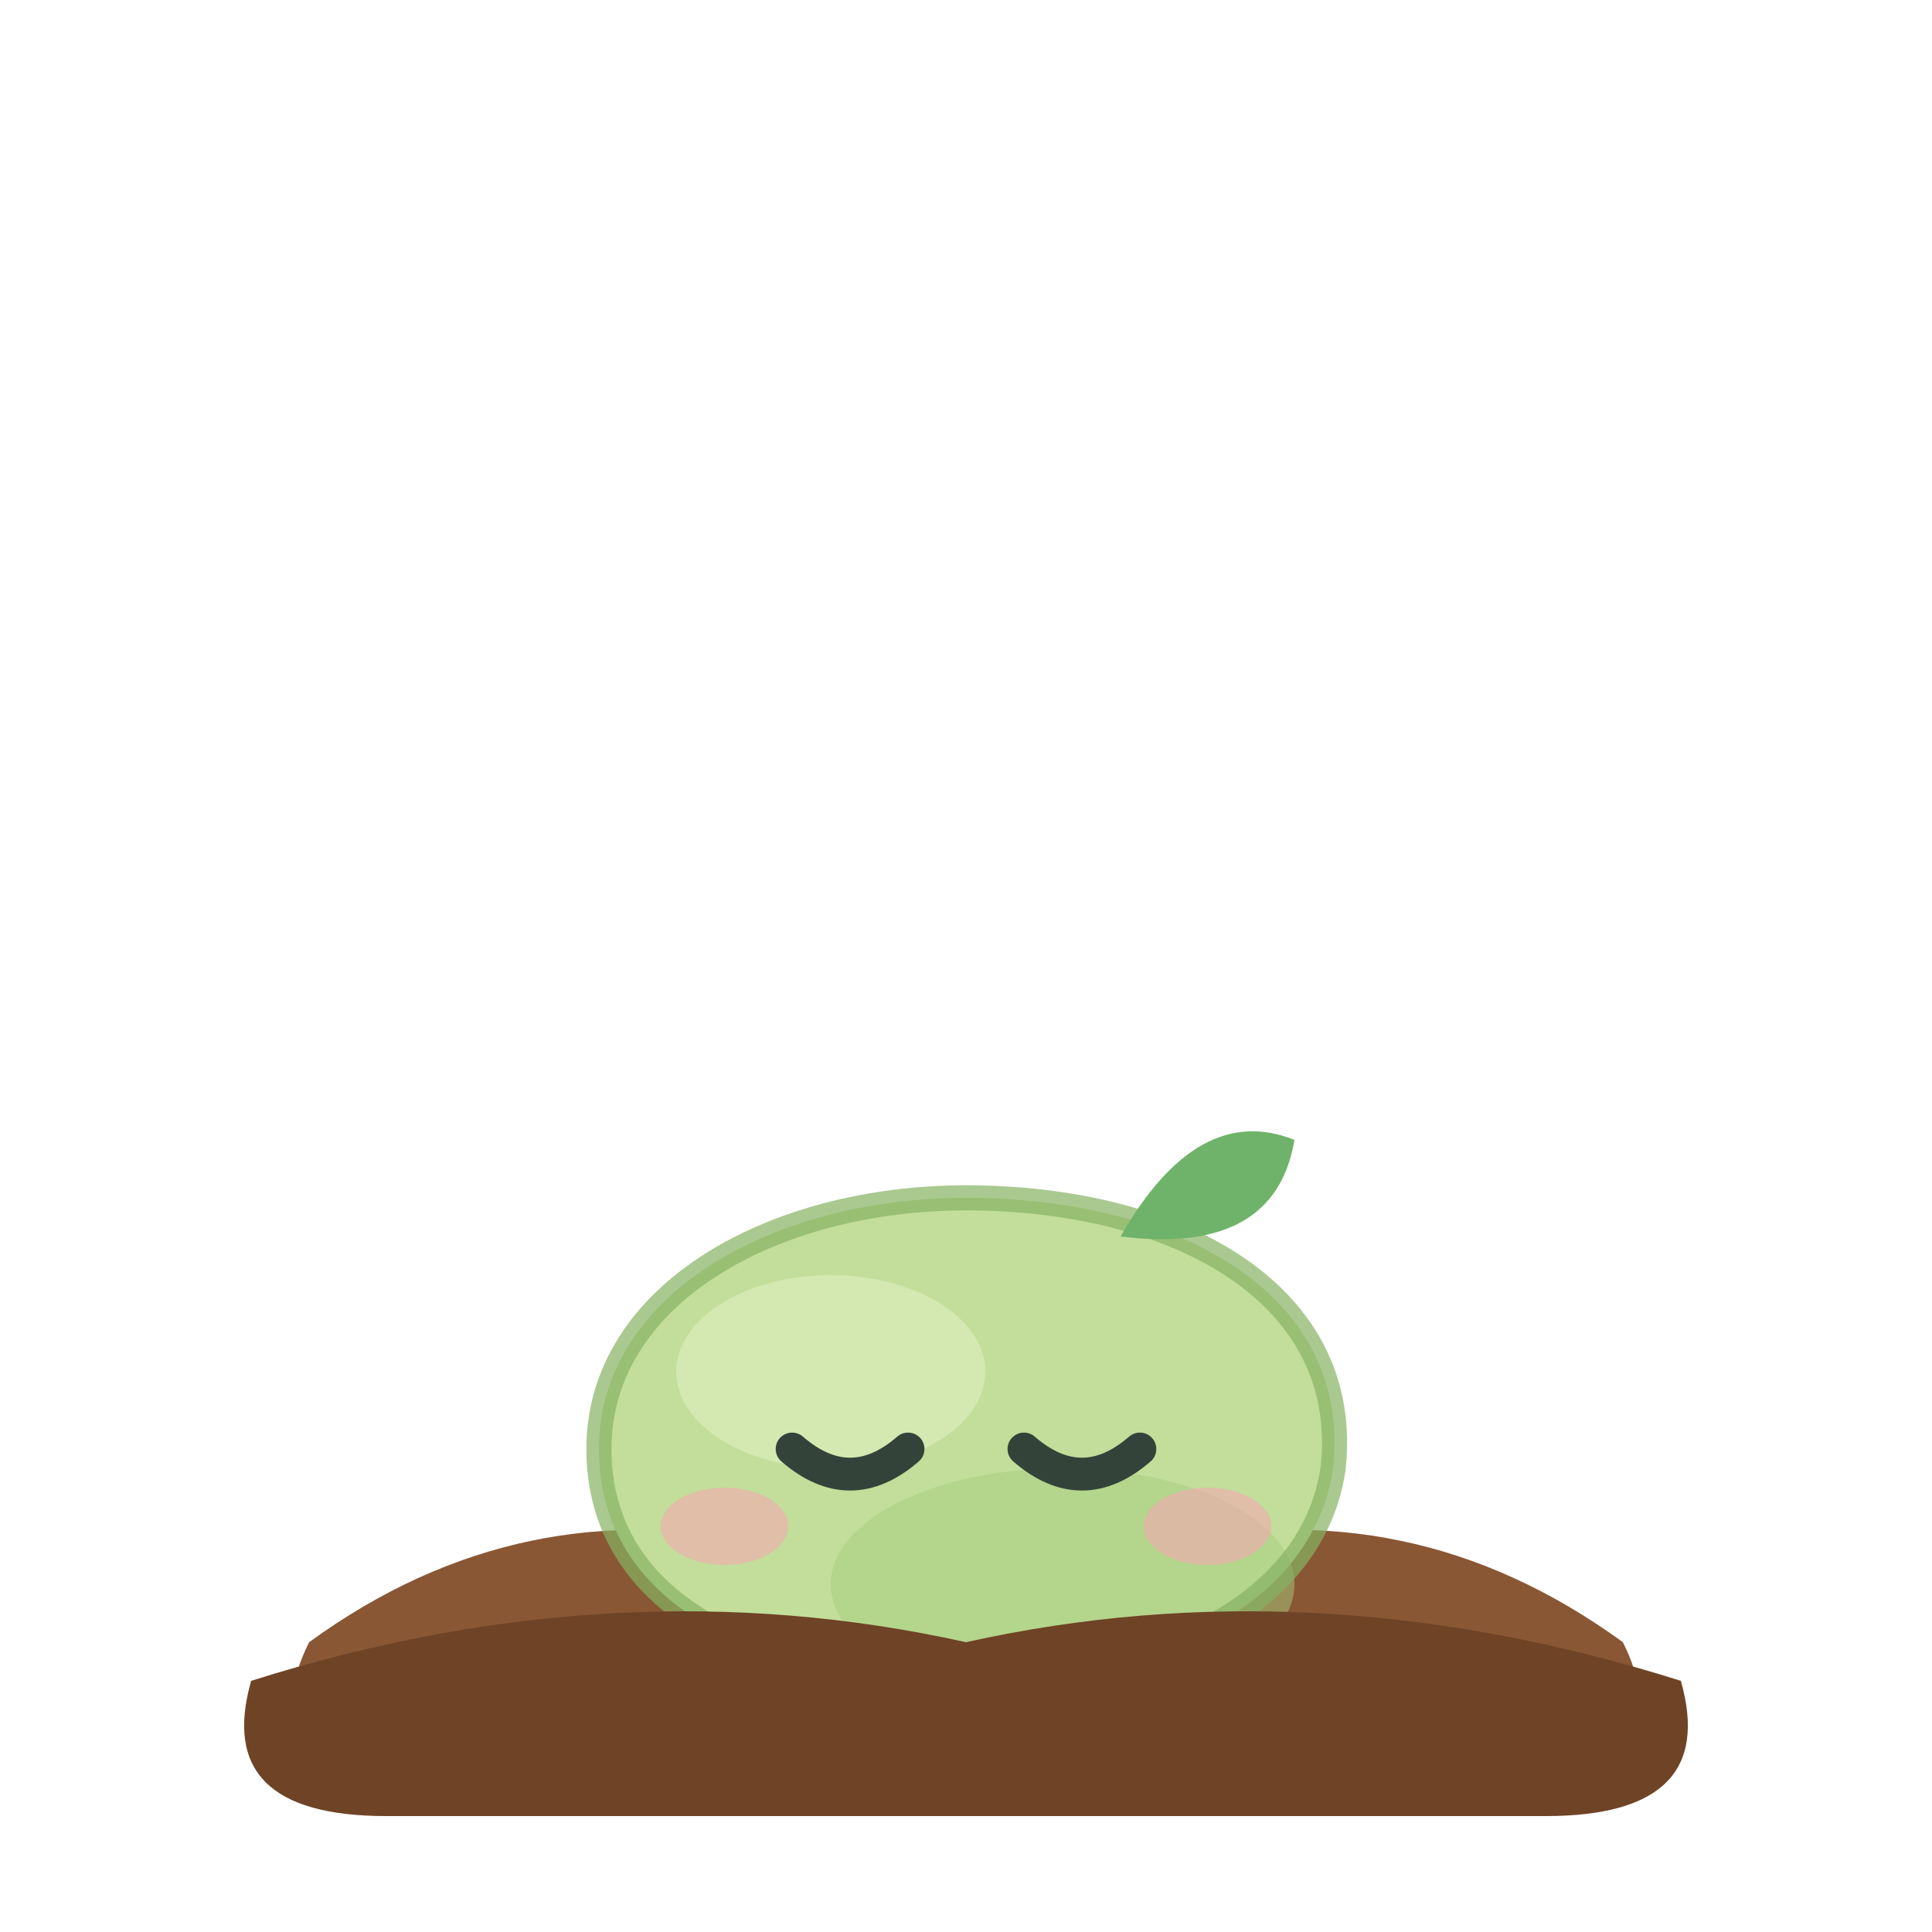
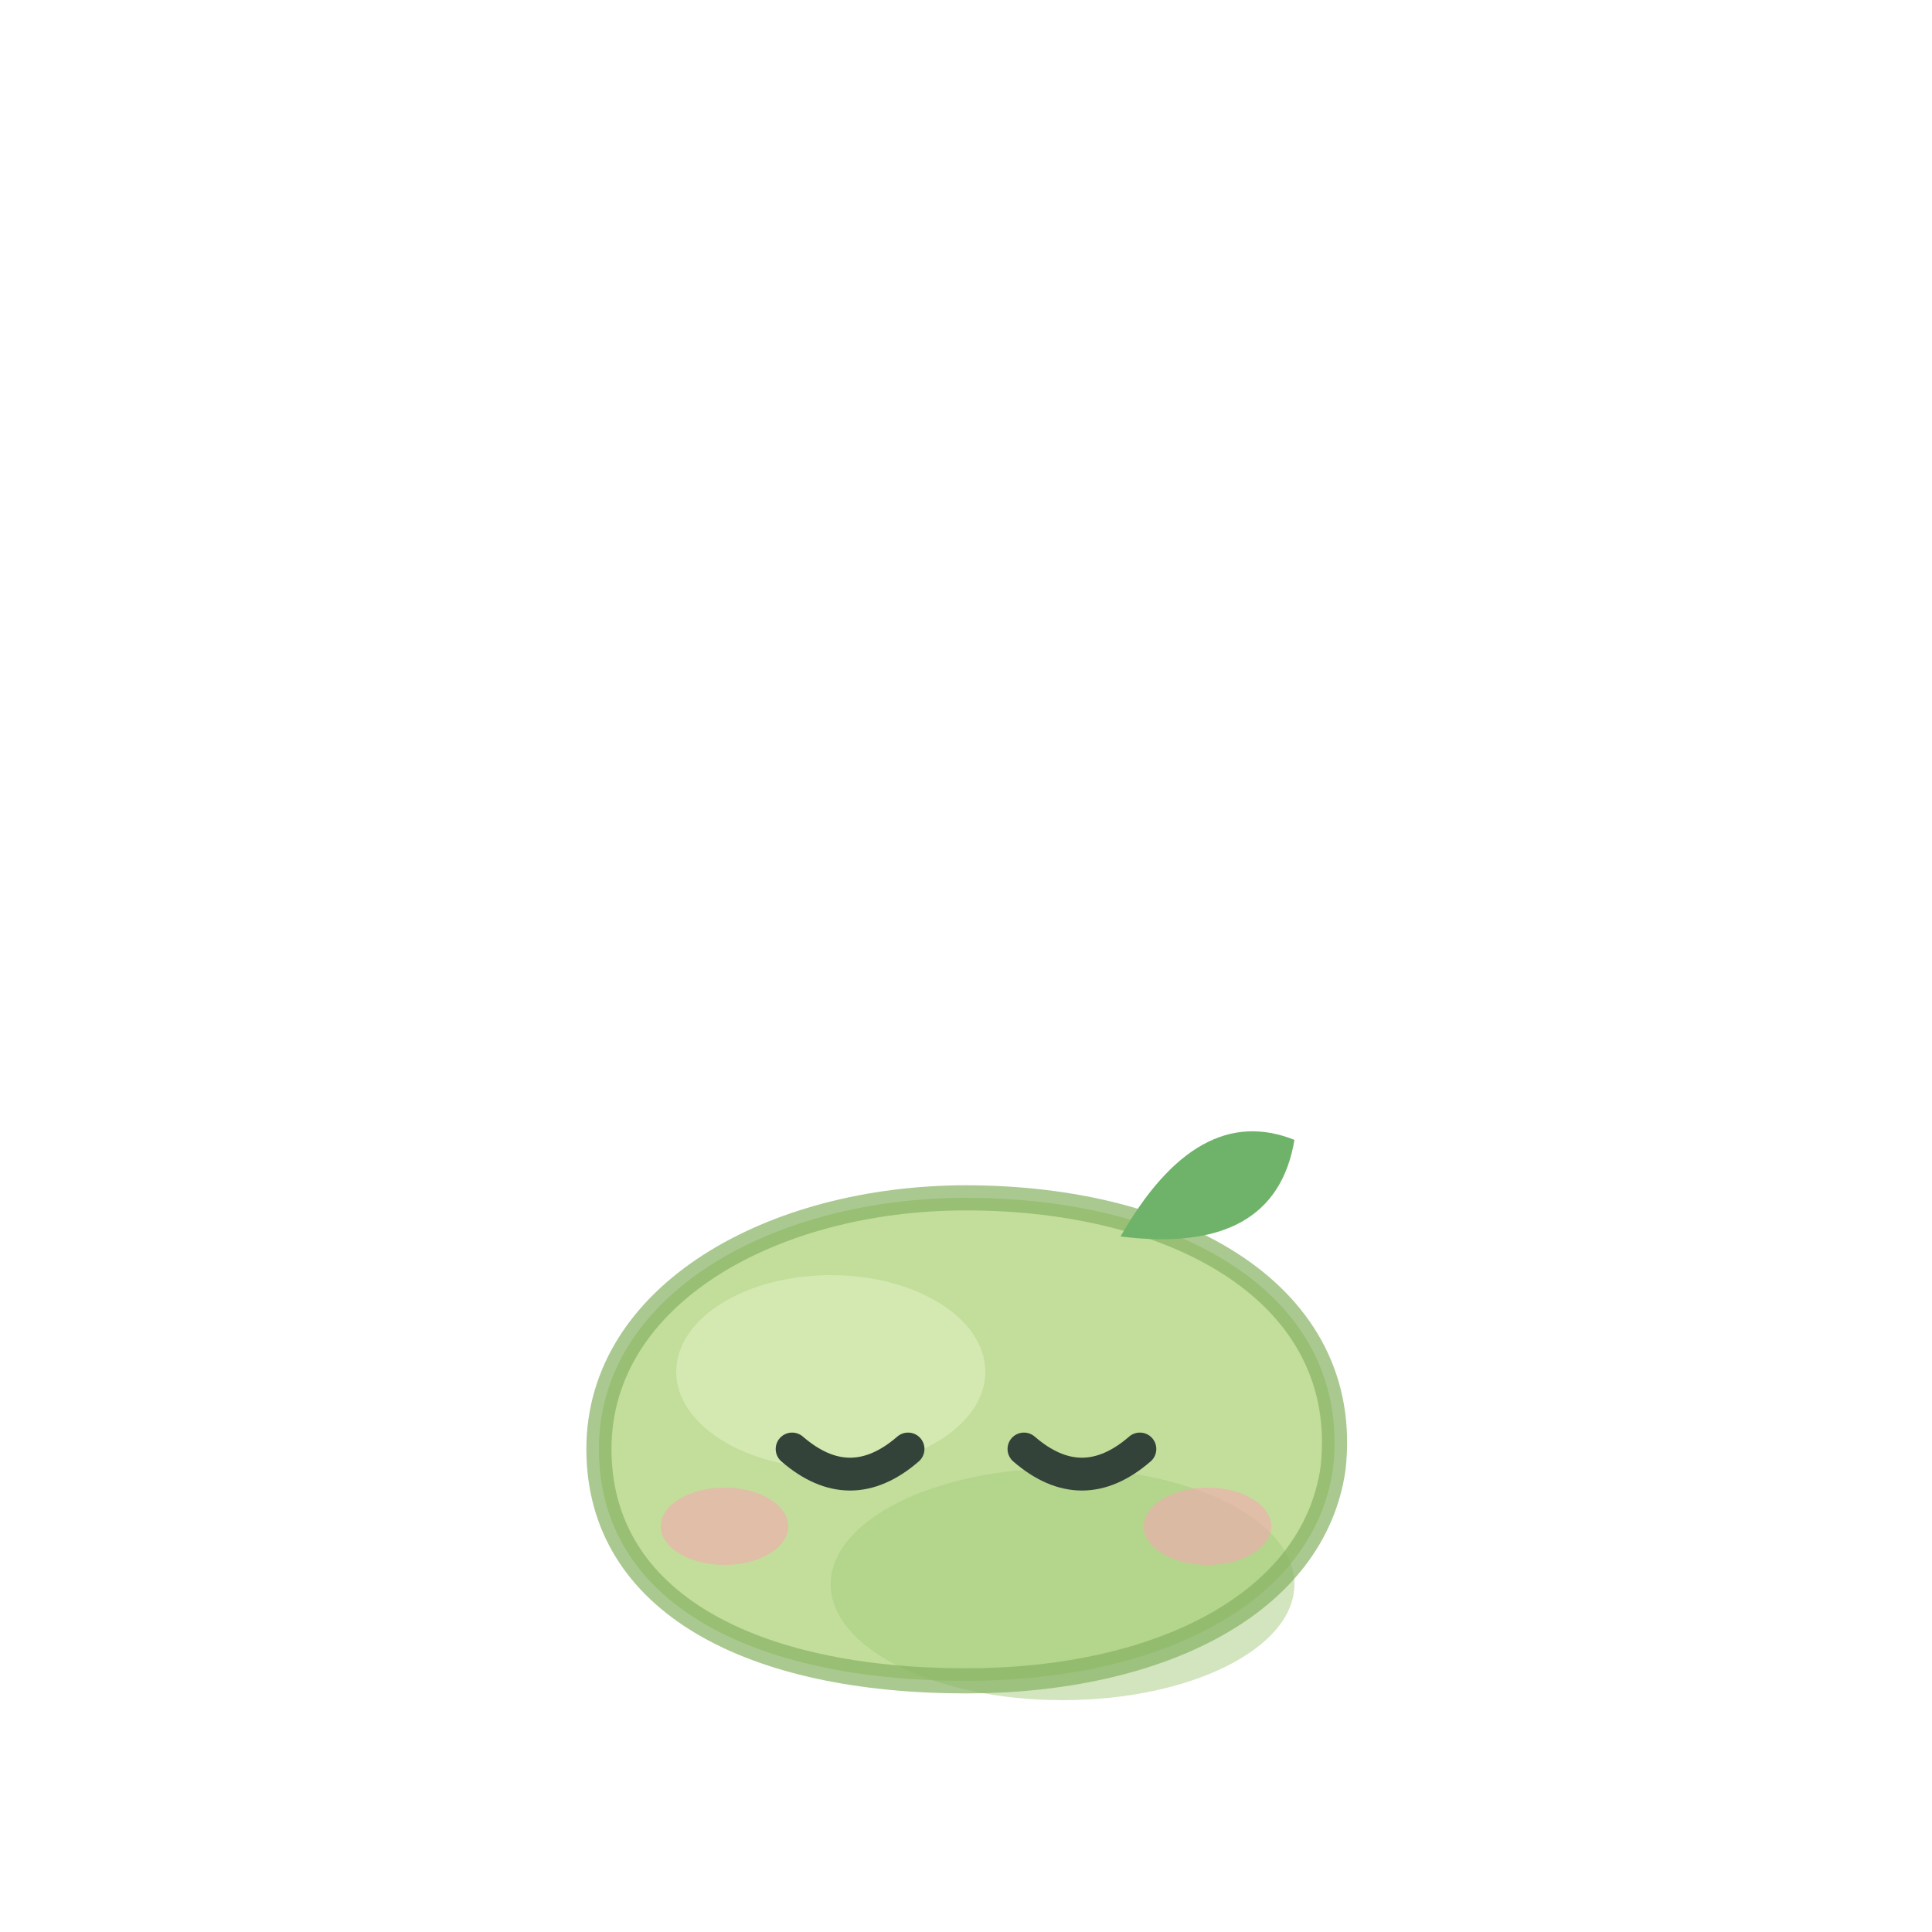
<svg xmlns="http://www.w3.org/2000/svg" viewBox="0 0 100 100">
-   <ellipse cx="50" cy="87" rx="29" ry="5" fill="#5a3a22" opacity=".16" />
-   <path d="M16,85 Q27,77 40,80 Q50,75 60,80 Q73,77 84,85 Q87,91 79,91 L21,91 Q13,91 16,85 Z" fill="#8a5734" />
  <path d="M31,75 C31,67 40,62 50,62 C61,62 70,67 69,76 C68,83 60,87 50,87 C39,87 31,83 31,75 Z" fill="#c2de9a" />
  <ellipse cx="43" cy="71" rx="8" ry="5" fill="#dcedba" opacity=".7" />
  <ellipse cx="55" cy="82" rx="12" ry="6" fill="#a6cc7e" opacity=".5" />
  <path d="M31,75 C31,67 40,62 50,62 C61,62 70,67 69,76 C68,83 60,87 50,87 C39,87 31,83 31,75 Z" fill="none" stroke="#86b262" stroke-width="1.3" opacity=".7" />
  <path d="M58,64 q4,-7 9,-5 q-1,6 -9,5 Z" fill="#6fb36a" />
  <path d="M41,75 q3,2.6 6,0" fill="none" stroke="#34433a" stroke-width="1.7" stroke-linecap="round" />
  <path d="M53,75 q3,2.6 6,0" fill="none" stroke="#34433a" stroke-width="1.7" stroke-linecap="round" />
  <ellipse cx="37.5" cy="79" rx="3.3" ry="2" fill="#f4a9b0" opacity=".6" />
  <ellipse cx="62.5" cy="79" rx="3.3" ry="2" fill="#f4a9b0" opacity=".6" />
-   <path d="M13,87 Q32,81 50,85 Q68,81 87,87 Q89,94 80,94 L20,94 Q11,94 13,87 Z" fill="#6e4326" />
</svg>
